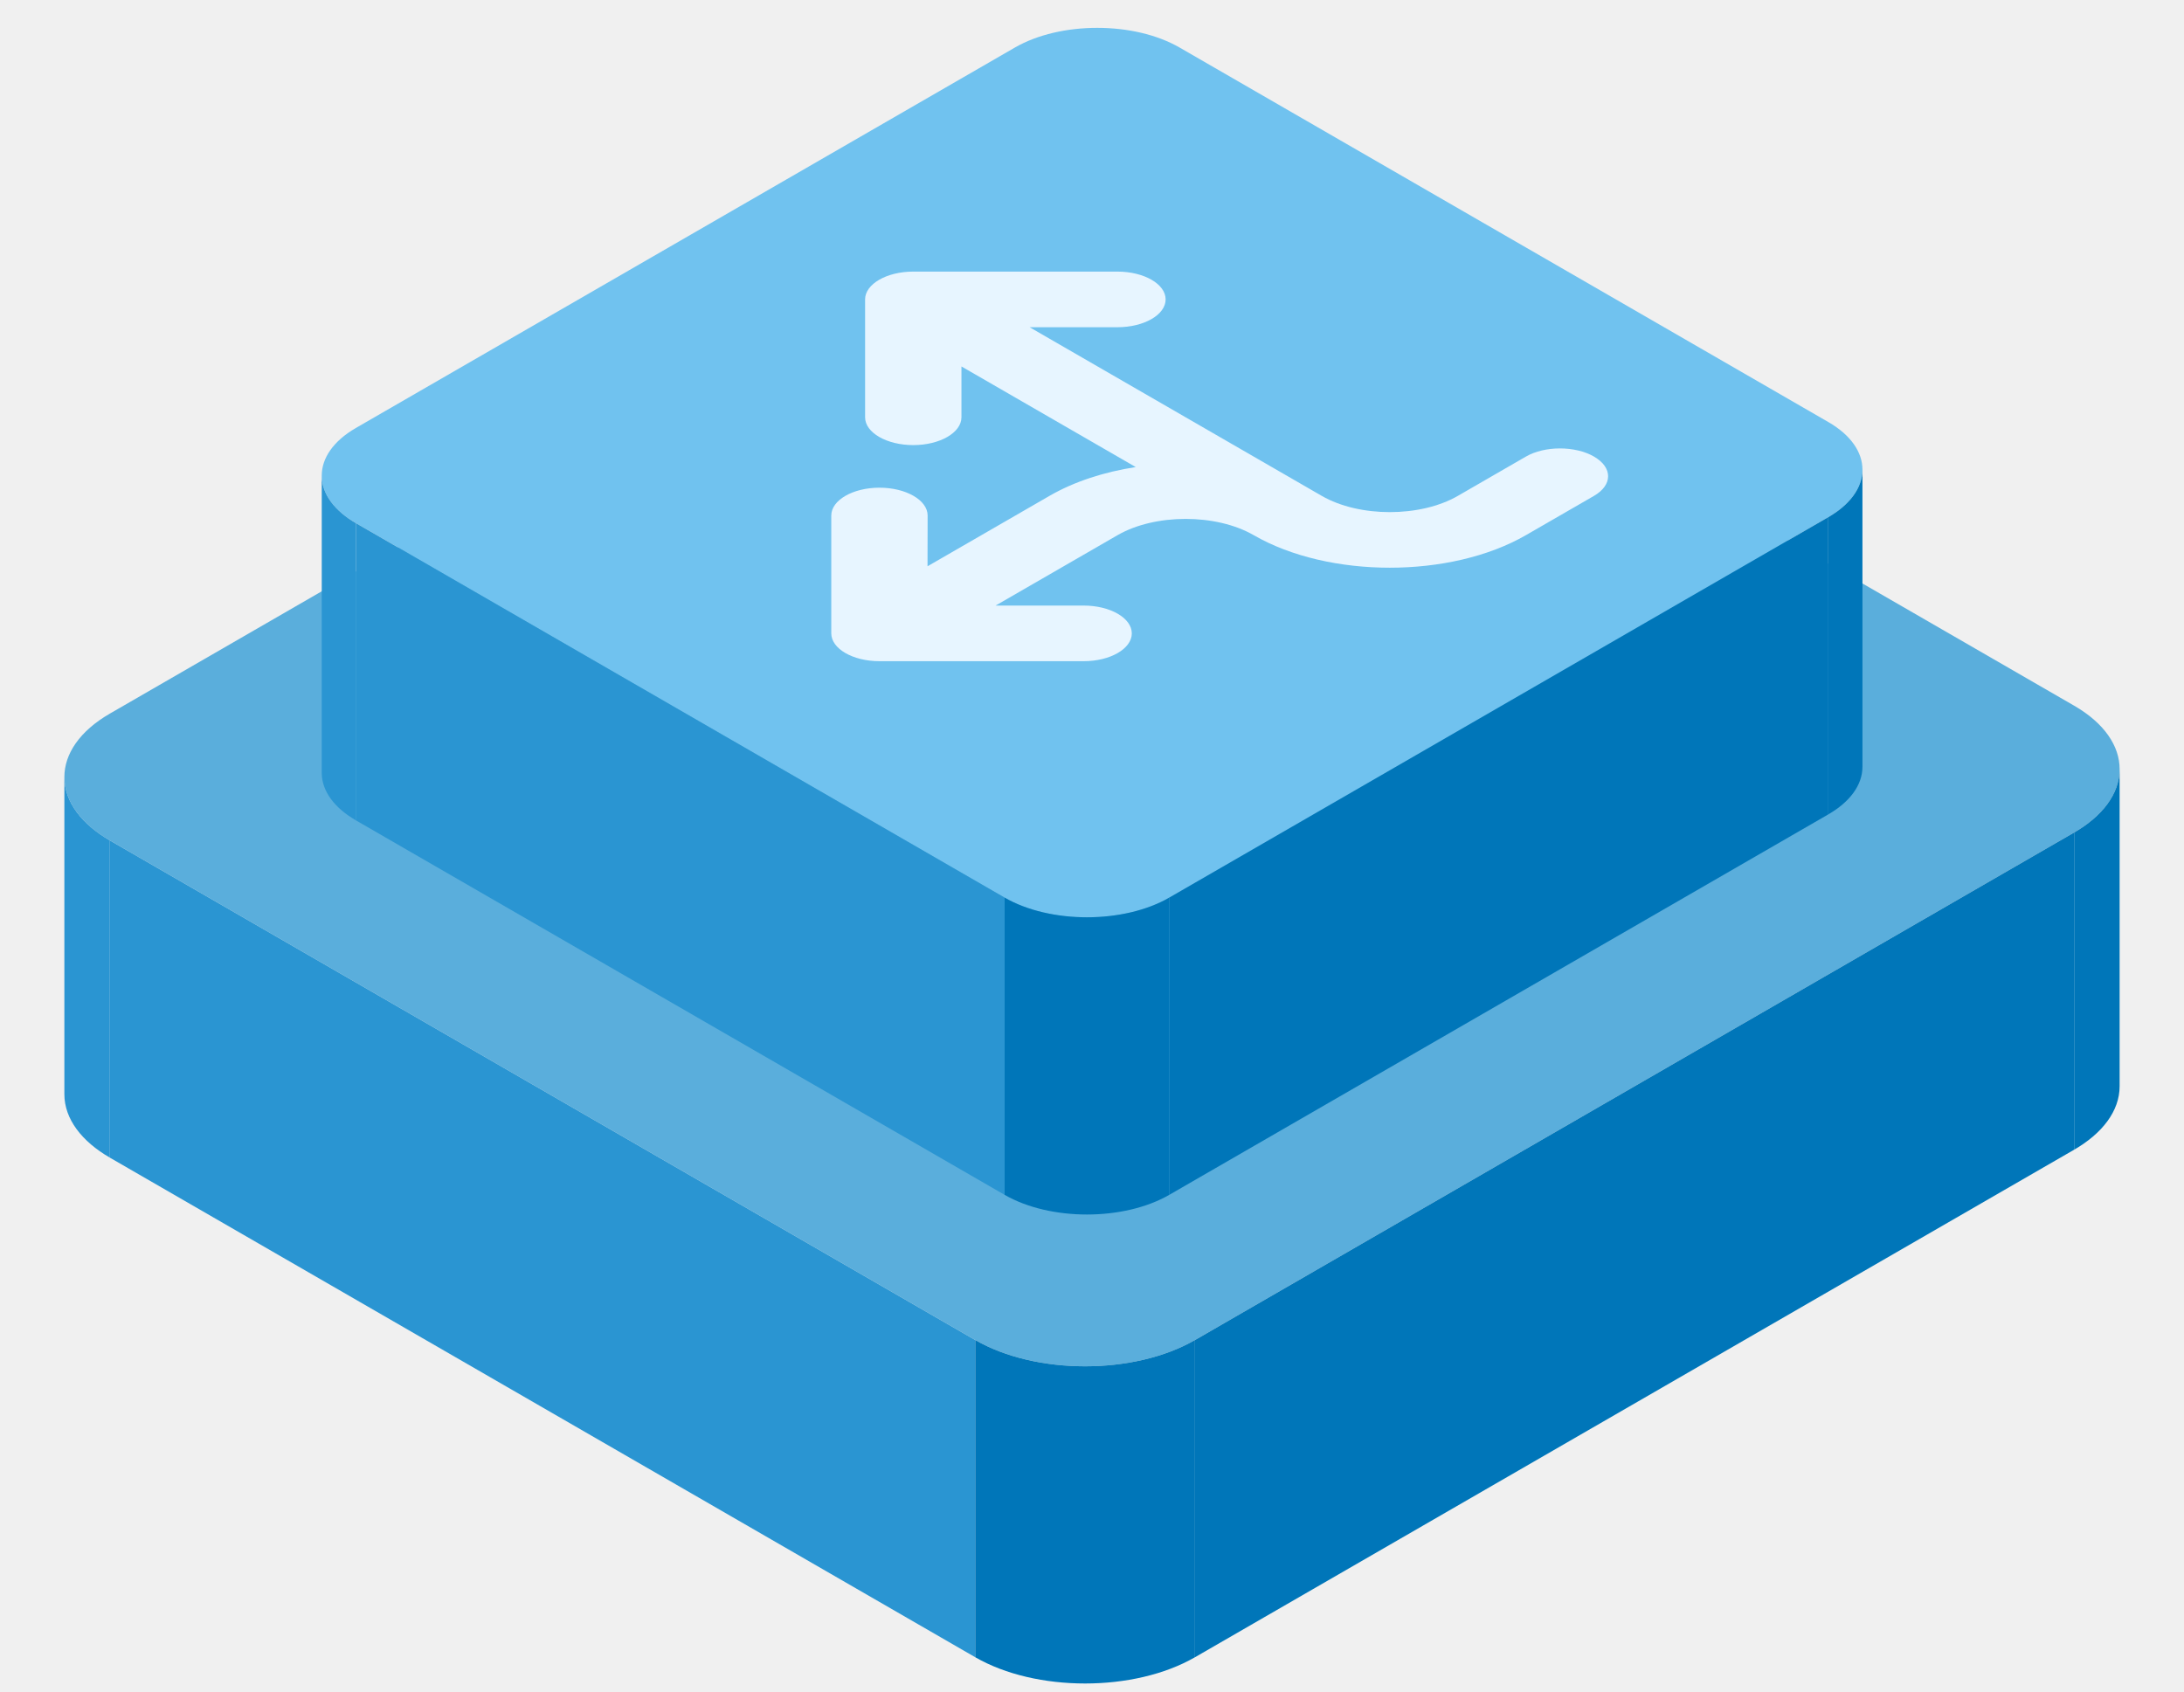
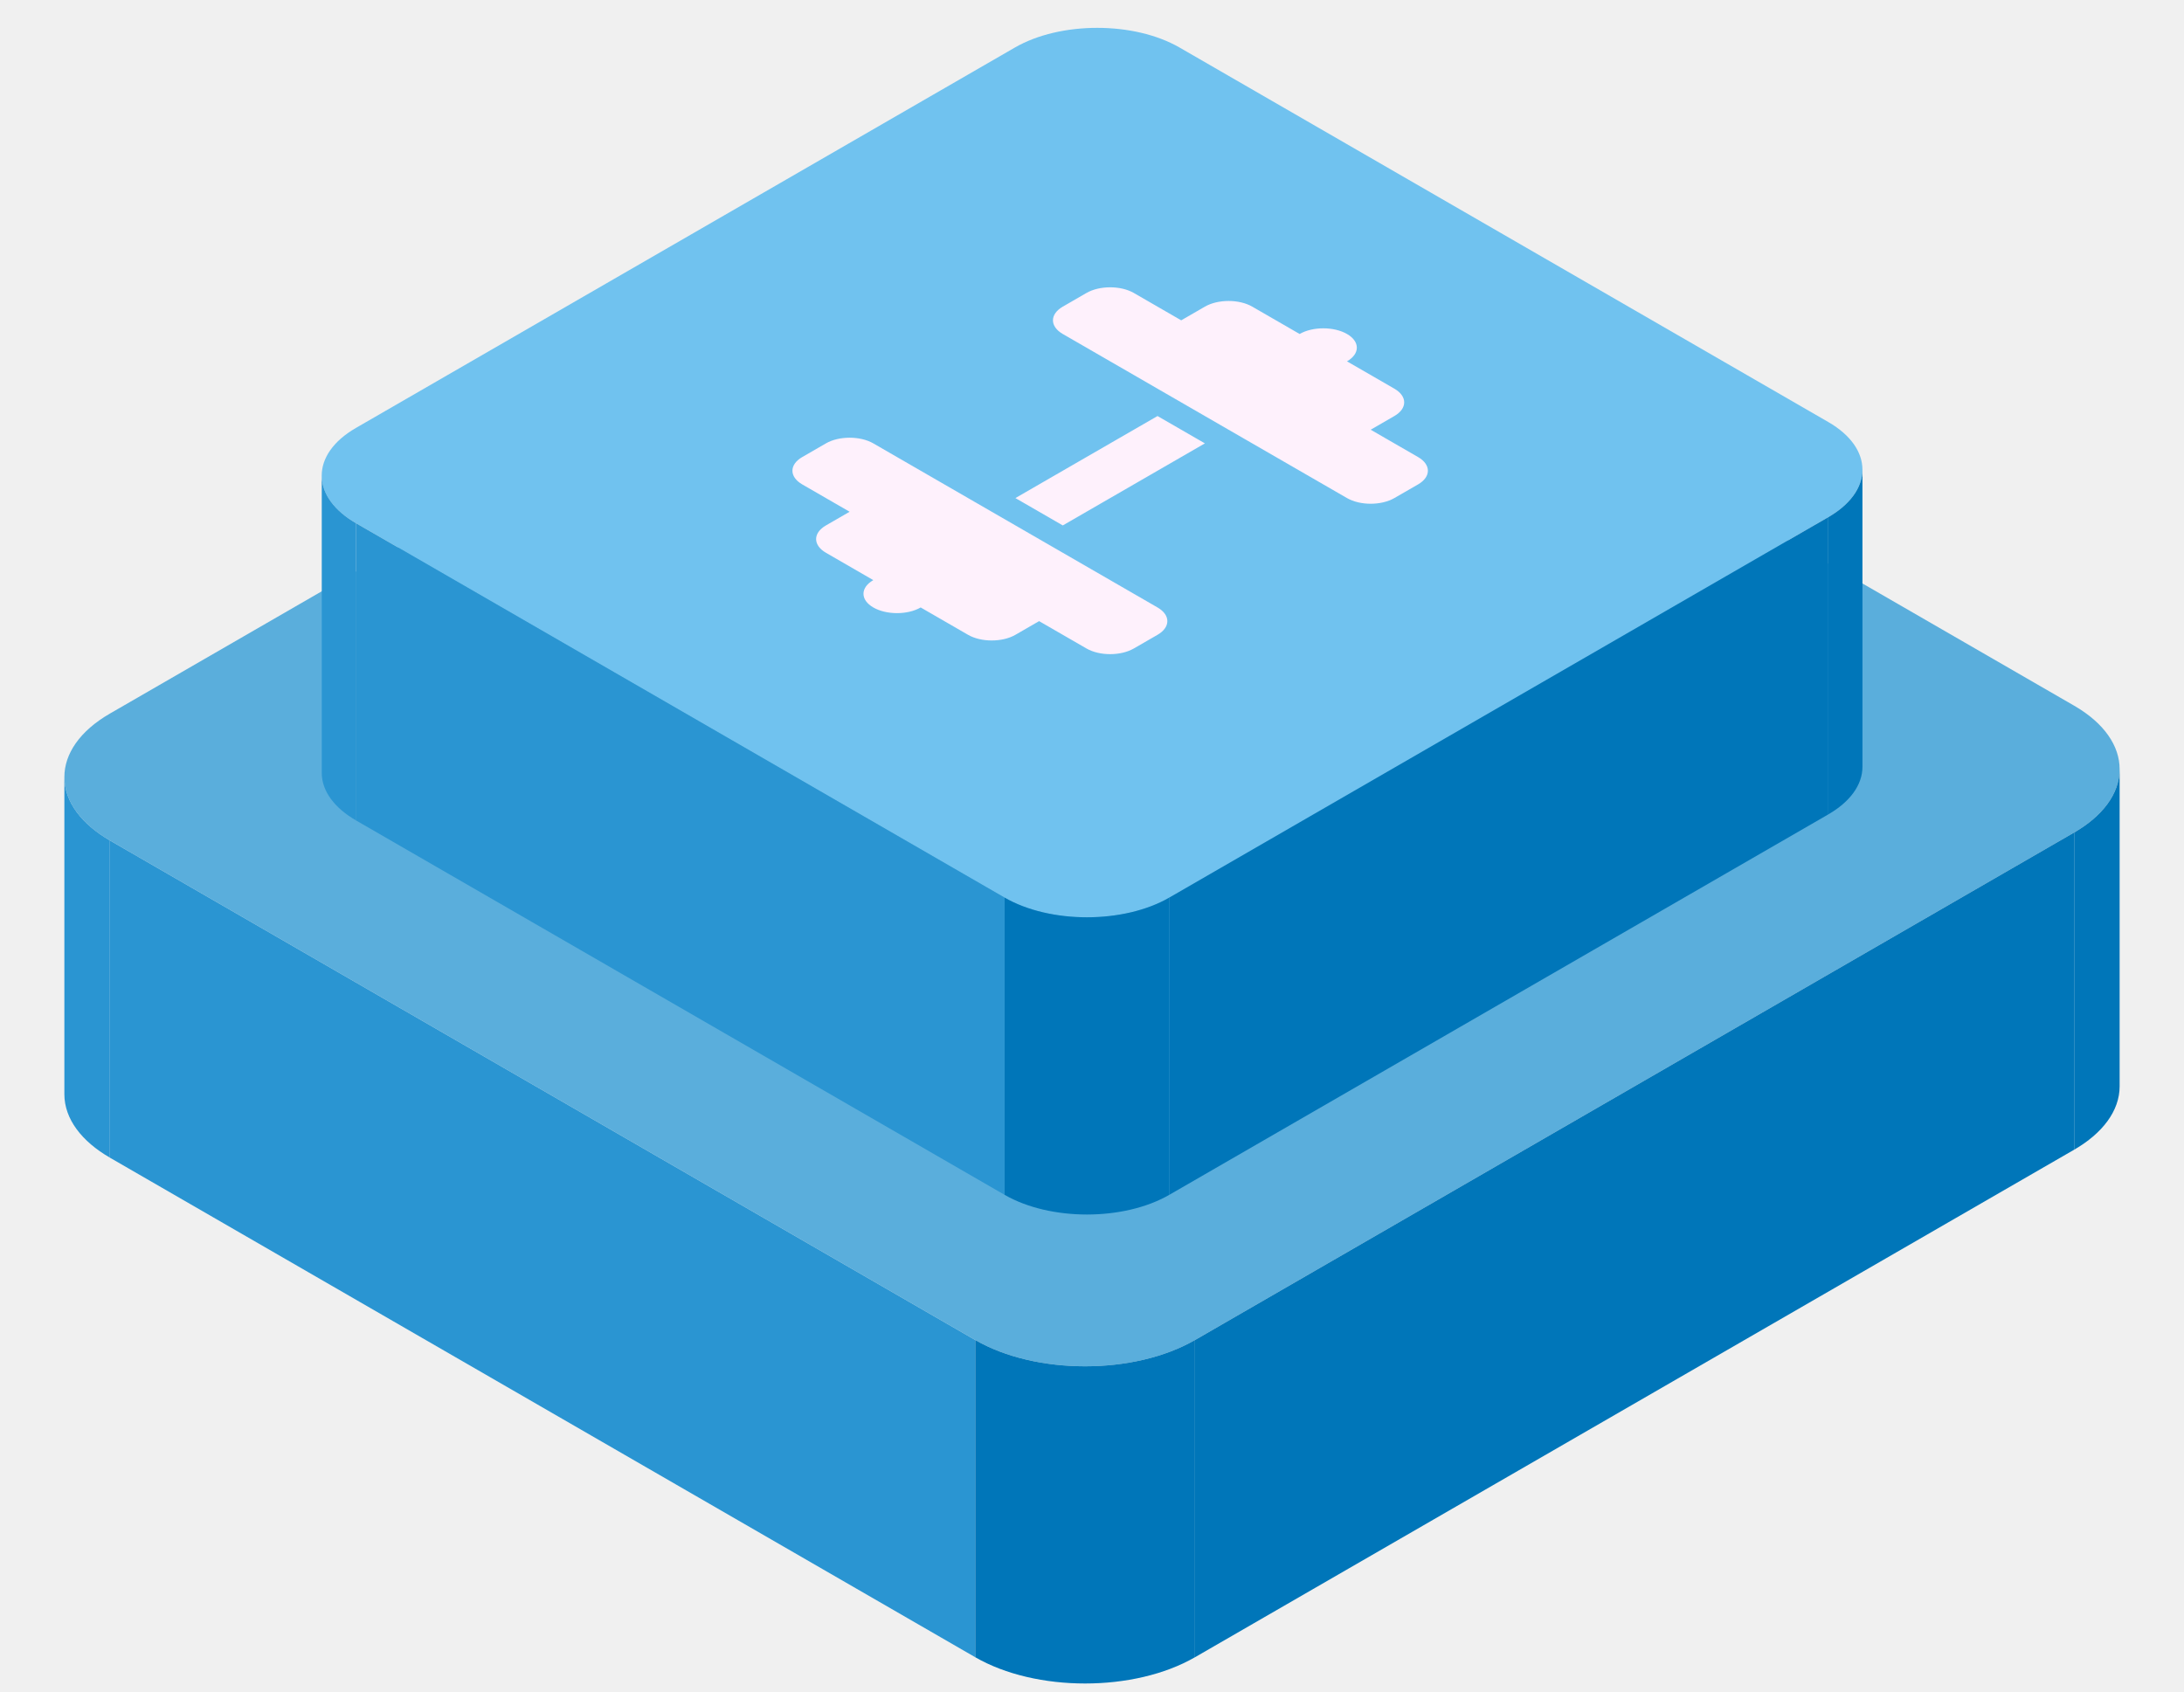
<svg xmlns="http://www.w3.org/2000/svg" width="133" height="103" viewBox="0 0 133 103" fill="none">
  <path d="M60.226 12.552C63.922 10.418 69.914 10.418 73.61 12.552L126.308 42.977C130.004 45.111 130.004 48.571 126.308 50.704L72.773 81.612C69.078 83.746 63.086 83.746 59.39 81.612L6.692 51.187C2.996 49.053 2.996 45.594 6.692 43.46L60.226 12.552Z" fill="#5AAEDC" />
  <rect width="60.85" height="19.318" transform="matrix(0.866025 0.5 0 1 6.69141 51.1875)" fill="#2A95D2" />
  <rect width="61.816" height="19.318" transform="matrix(0.866025 -0.5 0 1 72.7734 81.6123)" fill="#0076B9" />
  <path d="M3.92 47.324C3.92 48.833 4.979 50.199 6.692 51.187V70.505C4.979 69.516 3.92 68.15 3.92 66.641V47.324Z" fill="#2A95D2" />
  <path d="M59.389 81.612C63.084 83.746 69.076 83.746 72.772 81.612V100.93C69.076 103.064 63.084 103.064 59.389 100.93V81.612Z" fill="#0076B9" />
-   <path d="M129.079 46.841C129.079 48.35 128.02 49.716 126.308 50.704V70.022C128.02 69.033 129.079 67.667 129.079 66.159V46.841Z" fill="#0076B9" />
-   <path d="M61.803 2.896C64.573 1.296 69.065 1.296 71.836 2.896L111.341 25.704C114.111 27.303 114.111 29.897 111.341 31.496L71.209 54.666C68.438 56.266 63.946 56.266 61.176 54.666L21.671 31.858C18.901 30.259 18.901 27.666 21.671 26.066L61.803 2.896Z" fill="#70C2EF" />
+   <path d="M129.08 46.841C129.08 48.35 128.021 49.716 126.309 50.704V70.022C128.021 69.033 129.08 67.667 129.08 66.159V46.841Z" fill="#0076B9" />
+   <path d="M61.802 2.896C64.572 1.296 69.064 1.296 71.835 2.896L111.34 25.704C114.11 27.303 114.11 29.897 111.34 31.496L71.208 54.666C68.437 56.266 63.945 56.266 61.175 54.666L21.67 31.858C18.899 30.259 18.899 27.666 21.67 26.066L61.802 2.896Z" fill="#70C2EF" />
  <rect width="45.616" height="18.102" transform="matrix(0.866025 0.5 0 1 21.6699 31.8584)" fill="#2A95D2" />
-   <rect width="46.34" height="18.102" transform="matrix(0.866025 -0.5 0 1 71.208 54.6665)" fill="#0076B9" />
-   <path d="M19.593 28.962C19.593 30.093 20.387 31.117 21.671 31.859V49.96C20.387 49.219 19.593 48.195 19.593 47.064V28.962Z" fill="#2A95D2" />
+   <rect width="46.34" height="18.102" transform="matrix(0.866025 -0.5 0 1 71.209 54.6665)" fill="#0076B9" />
+   <path d="M19.594 28.962C19.594 30.093 20.388 31.117 21.672 31.859V49.96C20.388 49.219 19.594 48.195 19.594 47.064V28.962Z" fill="#2A95D2" />
  <path d="M61.176 54.666C63.946 56.266 68.438 56.266 71.209 54.666V72.768C68.438 74.368 63.946 74.368 61.176 72.768V54.666Z" fill="#0076B9" />
+   <g clip-path="url(#clip0_12441_52535)">
+     <path d="M48.855 29.502C48.057 29.041 48.057 28.297 48.855 27.836L50.298 27.003C51.095 26.543 52.385 26.543 53.182 27.003L60.394 31.167L63.279 32.833L70.49 36.996C71.288 37.457 71.288 38.201 70.49 38.662L69.048 39.494C68.25 39.955 66.961 39.955 66.163 39.494L63.279 37.829L61.836 38.662C61.038 39.122 59.749 39.122 58.952 38.662L56.067 36.996C55.269 37.457 53.98 37.457 53.182 36.996C52.385 36.535 52.385 35.791 53.182 35.331L50.298 33.665C49.5 33.205 49.5 32.46 50.298 32L51.74 31.167L48.855 29.502ZM69.048 17.843L71.933 19.509L73.375 18.676C74.173 18.215 75.462 18.215 76.26 18.676L79.144 20.341C79.942 19.881 81.231 19.881 82.029 20.341C82.827 20.802 82.827 21.546 82.029 22.007L84.913 23.672C85.711 24.133 85.711 24.877 84.913 25.338L83.471 26.171L86.356 27.836C87.154 28.297 87.154 29.041 86.356 29.502L84.913 30.334C84.116 30.795 82.827 30.795 82.029 30.334L74.817 26.171L71.933 24.505L64.721 20.341C63.923 19.881 63.923 19.137 64.721 18.676L66.163 17.843C66.961 17.383 68.25 17.383 69.048 17.843ZM70.49 25.338L73.375 27.003L64.721 32L61.836 30.334L70.49 25.338Z" fill="#FEF1FC" />
+   </g>
  <path d="M113.418 28.6C113.418 29.731 112.624 30.755 111.34 31.496V49.598C112.624 48.857 113.418 47.833 113.418 46.702V28.6Z" fill="#0076B9" />
-   <path d="M58.55 25.414C58.55 26.349 57.235 27.108 55.616 27.108C53.997 27.108 52.682 26.349 52.682 25.414L52.682 18.235C52.682 17.3 53.997 16.541 55.616 16.541L68.05 16.541C69.669 16.541 70.984 17.3 70.984 18.235C70.984 19.17 69.669 19.929 68.05 19.929H62.701L80.491 30.2C82.777 31.52 86.494 31.52 88.78 30.2L92.925 27.807C94.071 27.145 95.923 27.145 97.07 27.807C98.216 28.469 98.216 29.538 97.07 30.2L92.925 32.593C88.346 35.236 80.925 35.236 76.346 32.593C74.06 31.273 70.343 31.273 68.057 32.593L60.629 36.881L65.991 36.881C67.61 36.881 68.924 37.64 68.924 38.575C68.924 39.51 67.61 40.269 65.991 40.269L53.557 40.269C51.938 40.269 50.623 39.51 50.623 38.575L50.623 31.396C50.623 30.462 51.938 29.702 53.557 29.702C55.176 29.702 56.49 30.462 56.49 31.396L56.484 34.488L63.912 30.2C65.421 29.328 67.241 28.741 69.164 28.446L58.55 22.318V25.414Z" fill="#E7F5FF" />
+   <defs>
+     <clipPath id="clip0_12441_52535">
+       <rect width="33.309" height="26.647" fill="white" transform="matrix(0.866025 -0.5 0.866025 0.5 41.6426 30.3345)" />
+     </clipPath>
+   </defs>
</svg>
